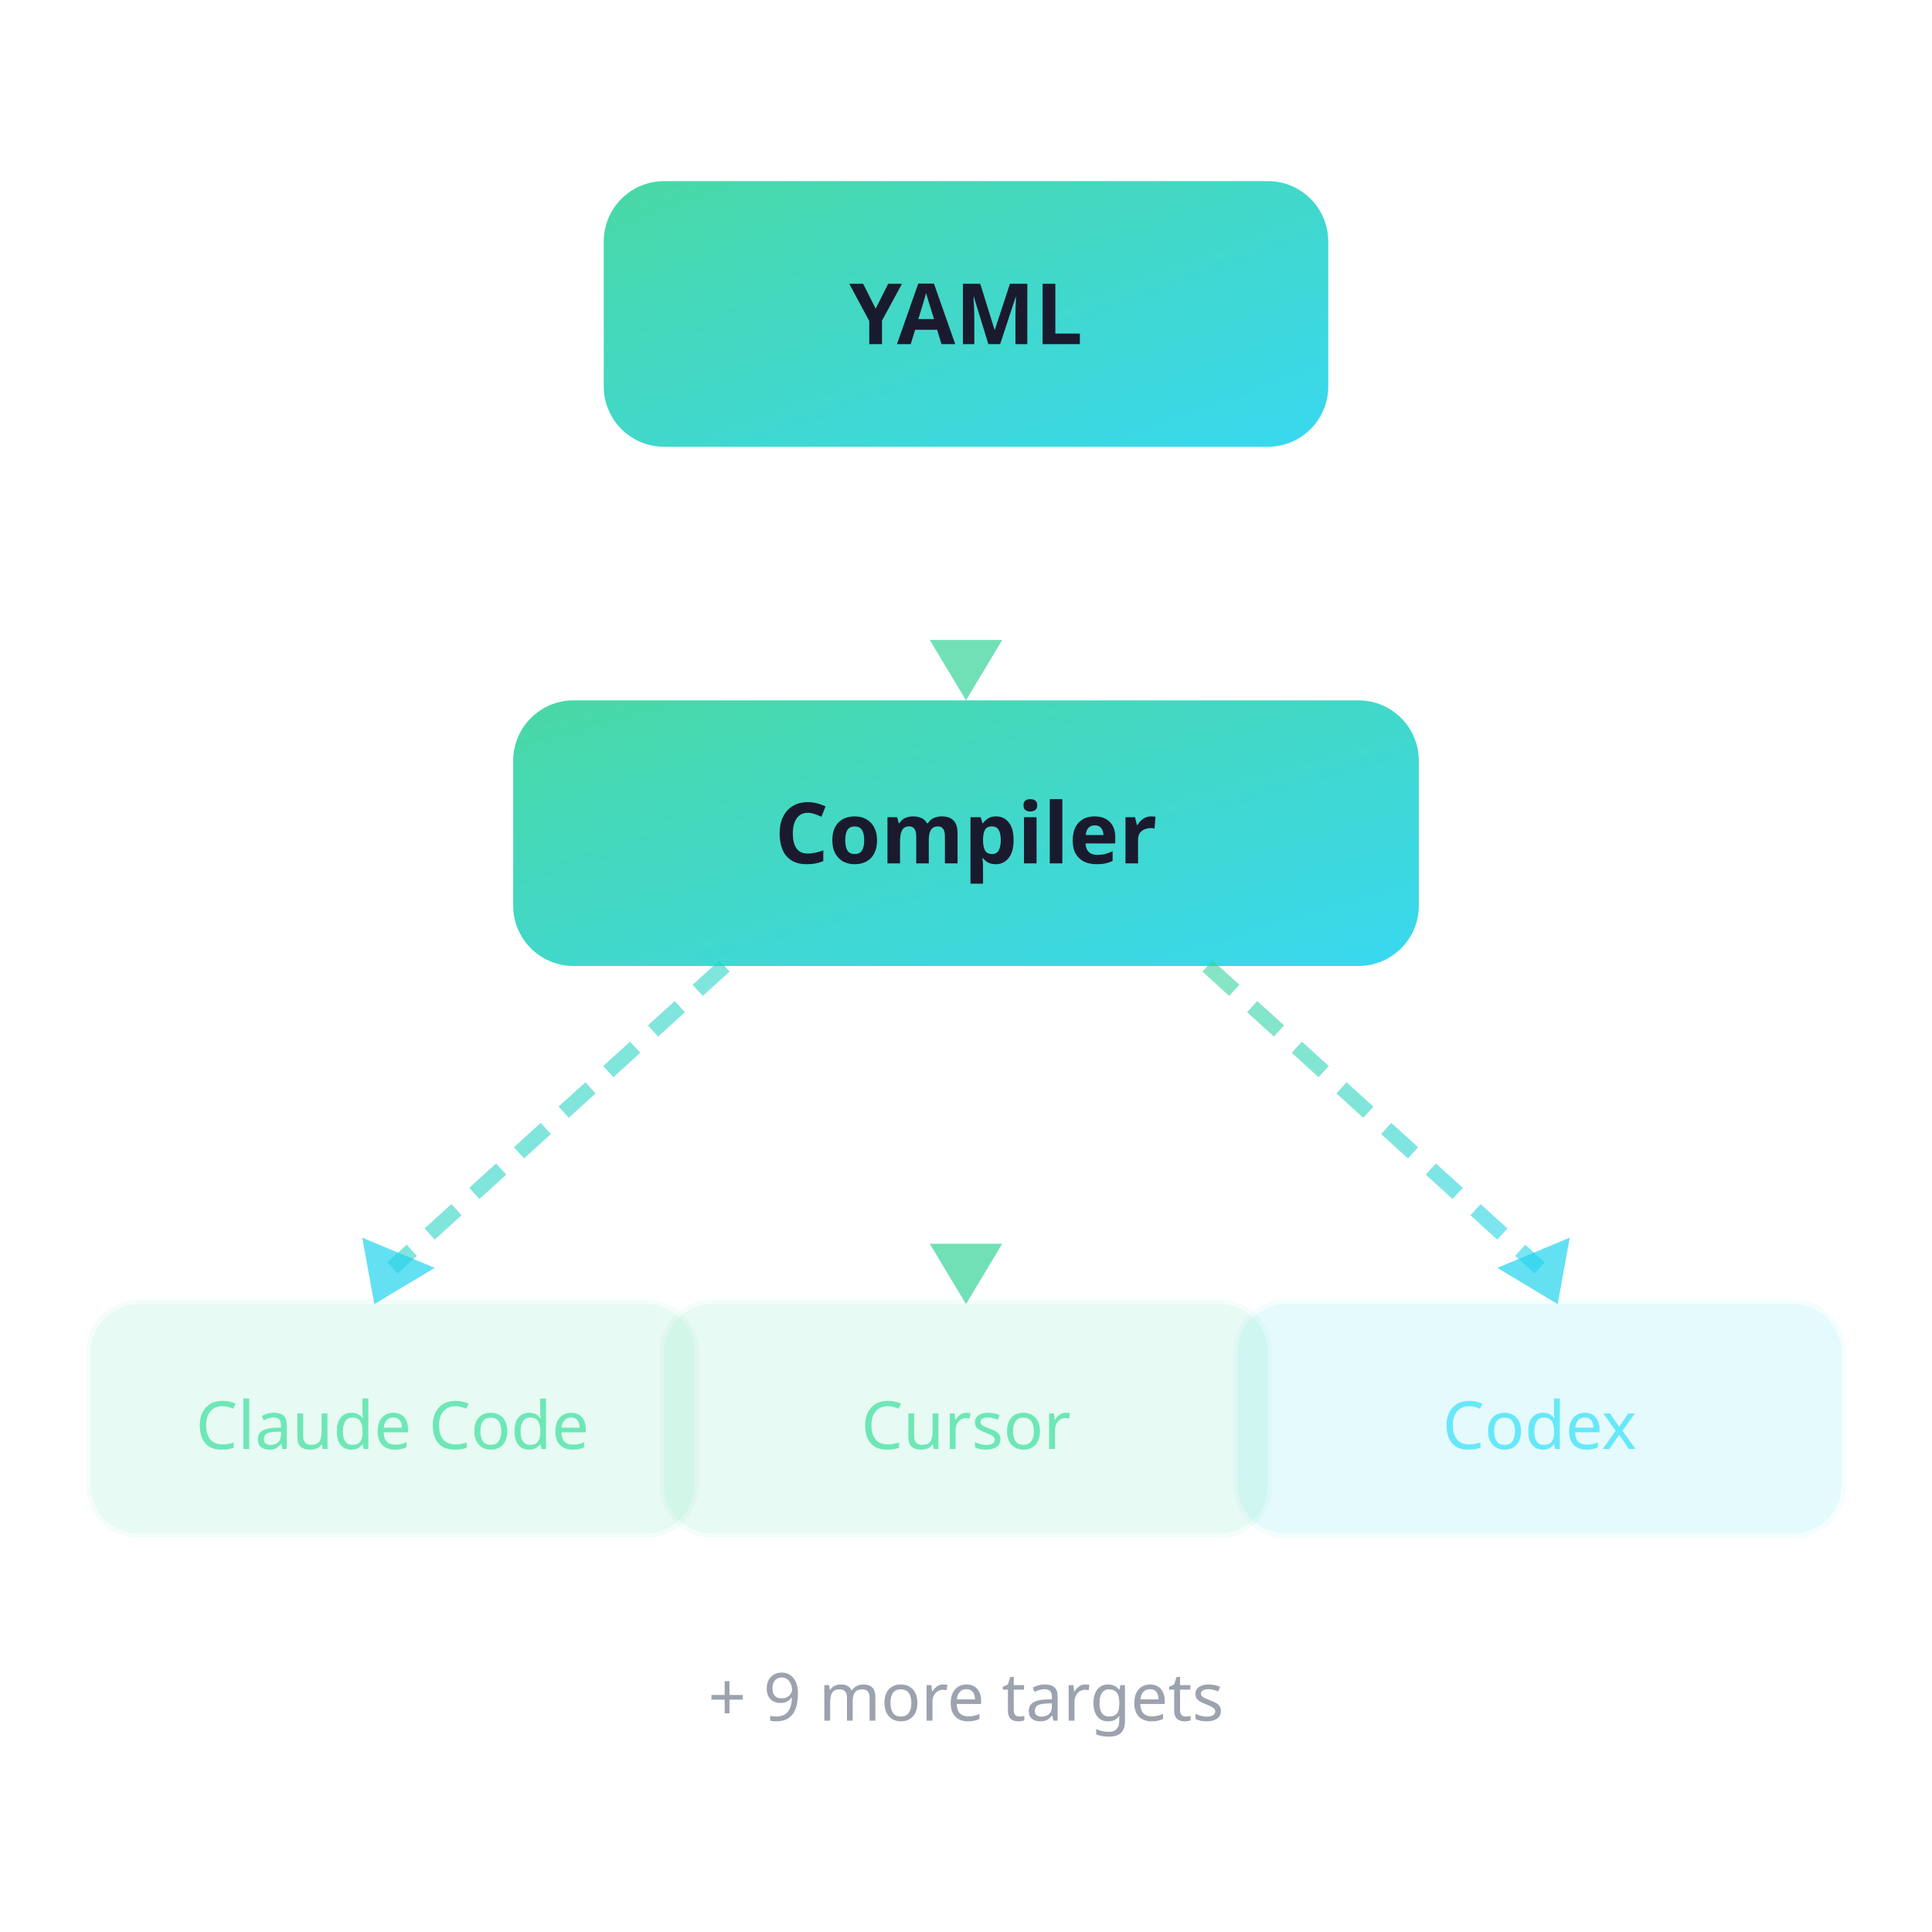
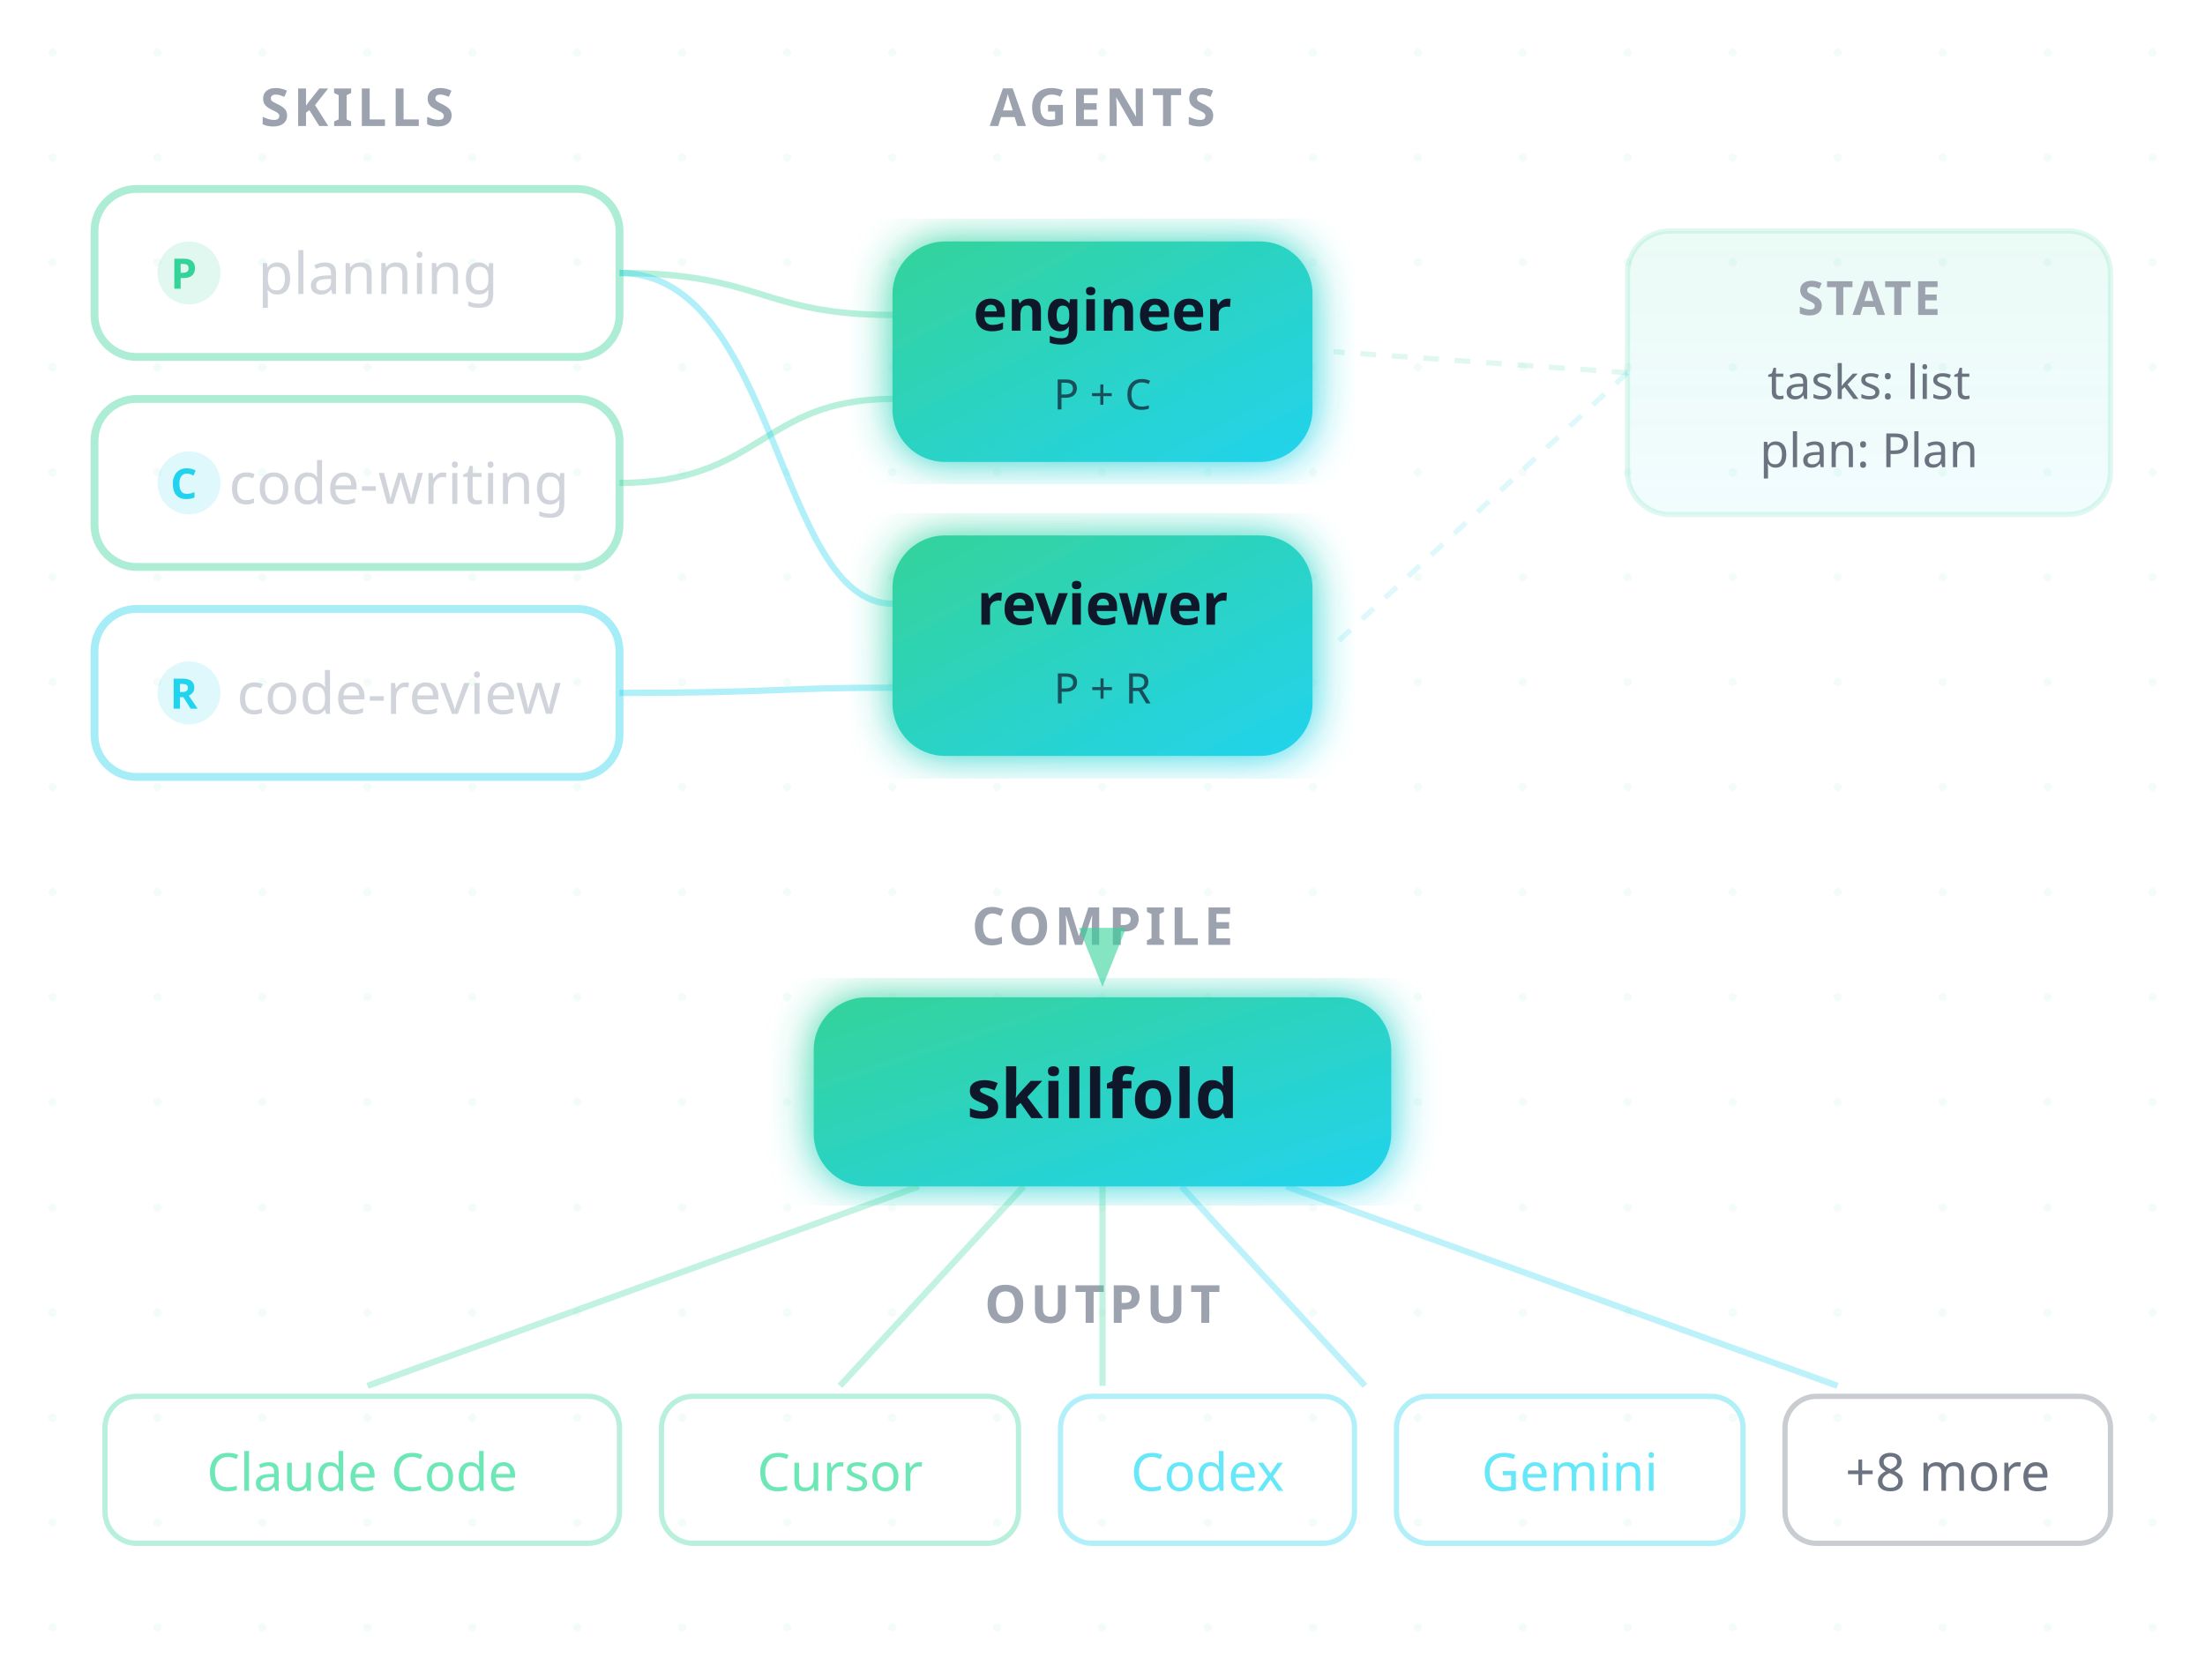
- <svg xmlns="http://www.w3.org/2000/svg" viewBox="0 0 320 320" fill="none">
+ <svg xmlns="http://www.w3.org/2000/svg" viewBox="0 0 420 320" fill="none">
  <defs>
-     <linearGradient id="grad-dark" x1="0%" y1="0%" x2="100%" y2="100%">
-       <stop offset="0%" stop-color="#34d399" stop-opacity="0.9" />
-       <stop offset="100%" stop-color="#22d3ee" stop-opacity="0.9" />
+     <linearGradient id="gd" x1="0%" y1="0%" x2="100%" y2="100%">
+       <stop offset="0%" stop-color="#34d399" />
+       <stop offset="100%" stop-color="#22d3ee" />
    </linearGradient>
-     <linearGradient id="line-dark" x1="0%" y1="0%" x2="100%" y2="100%">
-       <stop offset="0%" stop-color="#34d399" stop-opacity="0.6" />
-       <stop offset="100%" stop-color="#22d3ee" stop-opacity="0.6" />
+     <linearGradient id="gd2" x1="0%" y1="0%" x2="100%" y2="0%">
+       <stop offset="0%" stop-color="#34d399" stop-opacity="0.35" />
+       <stop offset="100%" stop-color="#22d3ee" stop-opacity="0.35" />
    </linearGradient>
+     <linearGradient id="gd3" x1="0%" y1="0%" x2="0%" y2="100%">
+       <stop offset="0%" stop-color="#34d399" stop-opacity="0.1" />
+       <stop offset="100%" stop-color="#22d3ee" stop-opacity="0.06" />
+     </linearGradient>
+     <filter id="glow-d">
+       <feGaussianBlur stdDeviation="4" result="blur" />
+       <feMerge>
+         <feMergeNode in="blur" />
+         <feMergeNode in="SourceGraphic" />
+       </feMerge>
+     </filter>
+     <marker id="arr-d" viewBox="0 0 10 8" refX="10" refY="4" markerWidth="8" markerHeight="6" orient="auto-start-reverse">
+       <path d="M0,0 L10,4 L0,8 Z" fill="#34d399" opacity="0.6" />
+     </marker>
  </defs>
-   <rect x="100" y="30" width="120" height="44" rx="10" fill="url(#grad-dark)" />
-   <text x="160" y="57" text-anchor="middle" font-family="system-ui, sans-serif" font-size="14" font-weight="600" fill="#1a1a2e">YAML</text>
-   <line x1="160" y1="74" x2="160" y2="110" stroke="url(#line-dark)" stroke-width="2.5" stroke-dasharray="6 4" />
-   <polygon points="154,106 160,116 166,106" fill="#34d399" opacity="0.7" />
-   <rect x="85" y="116" width="150" height="44" rx="10" fill="url(#grad-dark)" />
-   <text x="160" y="143" text-anchor="middle" font-family="system-ui, sans-serif" font-size="14" font-weight="600" fill="#1a1a2e">Compiler</text>
-   <line x1="120" y1="160" x2="65" y2="210" stroke="url(#line-dark)" stroke-width="2.5" stroke-dasharray="6 4" />
-   <polygon points="60,205 62,216 72,210" fill="#22d3ee" opacity="0.7" />
-   <line x1="160" y1="160" x2="160" y2="210" stroke="url(#line-dark)" stroke-width="2.5" stroke-dasharray="6 4" />
-   <polygon points="154,206 160,216 166,206" fill="#34d399" opacity="0.7" />
-   <line x1="200" y1="160" x2="255" y2="210" stroke="url(#line-dark)" stroke-width="2.5" stroke-dasharray="6 4" />
-   <polygon points="248,210 258,216 260,205" fill="#22d3ee" opacity="0.7" />
-   <rect x="15" y="216" width="100" height="38" rx="8" fill="#34d399" opacity="0.12" stroke="#34d399" stroke-opacity="0.4" stroke-width="1.5" />
-   <text x="65" y="240" text-anchor="middle" font-family="system-ui, sans-serif" font-size="11" font-weight="500" fill="#6ee7b7">Claude Code</text>
-   <rect x="110" y="216" width="100" height="38" rx="8" fill="#34d399" opacity="0.12" stroke="#34d399" stroke-opacity="0.4" stroke-width="1.5" />
-   <text x="160" y="240" text-anchor="middle" font-family="system-ui, sans-serif" font-size="11" font-weight="500" fill="#6ee7b7">Cursor</text>
-   <rect x="205" y="216" width="100" height="38" rx="8" fill="#22d3ee" opacity="0.12" stroke="#22d3ee" stroke-opacity="0.4" stroke-width="1.5" />
-   <text x="255" y="240" text-anchor="middle" font-family="system-ui, sans-serif" font-size="11" font-weight="500" fill="#67e8f9">Codex</text>
-   <text x="160" y="285" text-anchor="middle" font-family="system-ui, sans-serif" font-size="11" fill="#9ca3af">+ 9 more targets</text>
+   <pattern id="dots-d" x="0" y="0" width="20" height="20" patternUnits="userSpaceOnUse">
+     <circle cx="10" cy="10" r="0.8" fill="#34d399" opacity="0.06" />
+   </pattern>
+   <rect width="420" height="320" fill="url(#dots-d)" />
+   <text x="68" y="24" text-anchor="middle" font-family="system-ui,sans-serif" font-size="10" font-weight="600" fill="#9ca3af" letter-spacing="0.08em">SKILLS</text>
+   <rect x="18" y="36" width="100" height="32" rx="8" fill="rgba(255,255,255,0.04)" stroke="#34d399" stroke-width="1.5" stroke-opacity="0.4" />
+   <circle cx="36" cy="52" r="6" fill="#34d399" opacity="0.15" />
+   <text x="35" y="55" text-anchor="middle" font-family="system-ui,sans-serif" font-size="8" fill="#34d399" font-weight="700">P</text>
+   <text x="72" y="56" text-anchor="middle" font-family="system-ui,sans-serif" font-size="11" font-weight="500" fill="#d1d5db">planning</text>
+   <rect x="18" y="76" width="100" height="32" rx="8" fill="rgba(255,255,255,0.04)" stroke="#34d399" stroke-width="1.5" stroke-opacity="0.4" />
+   <circle cx="36" cy="92" r="6" fill="#22d3ee" opacity="0.15" />
+   <text x="35" y="95" text-anchor="middle" font-family="system-ui,sans-serif" font-size="8" fill="#22d3ee" font-weight="700">C</text>
+   <text x="76" y="96" text-anchor="middle" font-family="system-ui,sans-serif" font-size="11" font-weight="500" fill="#d1d5db">code-writing</text>
+   <rect x="18" y="116" width="100" height="32" rx="8" fill="rgba(255,255,255,0.04)" stroke="#22d3ee" stroke-width="1.5" stroke-opacity="0.4" />
+   <circle cx="36" cy="132" r="6" fill="#22d3ee" opacity="0.15" />
+   <text x="35" y="135" text-anchor="middle" font-family="system-ui,sans-serif" font-size="8" fill="#22d3ee" font-weight="700">R</text>
+   <text x="76" y="136" text-anchor="middle" font-family="system-ui,sans-serif" font-size="11" font-weight="500" fill="#d1d5db">code-review</text>
+   <text x="210" y="24" text-anchor="middle" font-family="system-ui,sans-serif" font-size="10" font-weight="600" fill="#9ca3af" letter-spacing="0.08em">AGENTS</text>
+   <path d="M118,52 C145,52 145,60 170,60" stroke="#34d399" stroke-width="1.2" stroke-opacity="0.35" fill="none" />
+   <path d="M118,92 C145,92 145,76 170,76" stroke="#34d399" stroke-width="1.2" stroke-opacity="0.35" fill="none" />
+   <rect x="170" y="46" width="80" height="42" rx="10" fill="url(#gd)" filter="url(#glow-d)" />
+   <text x="210" y="63" text-anchor="middle" font-family="system-ui,sans-serif" font-size="11" font-weight="600" fill="#0f172a">engineer</text>
+   <text x="210" y="78" text-anchor="middle" font-family="system-ui,sans-serif" font-size="8" fill="#0f172a" opacity="0.7">P + C</text>
+   <path d="M118,52 C148,52 148,115 170,115" stroke="#22d3ee" stroke-width="1.2" stroke-opacity="0.35" fill="none" />
+   <path d="M118,132 C148,132 148,131 170,131" stroke="#22d3ee" stroke-width="1.2" stroke-opacity="0.35" fill="none" />
+   <rect x="170" y="102" width="80" height="42" rx="10" fill="url(#gd)" filter="url(#glow-d)" />
+   <text x="210" y="119" text-anchor="middle" font-family="system-ui,sans-serif" font-size="11" font-weight="600" fill="#0f172a">reviewer</text>
+   <text x="210" y="134" text-anchor="middle" font-family="system-ui,sans-serif" font-size="8" fill="#0f172a" opacity="0.7">P + R</text>
+   <text x="210" y="180" text-anchor="middle" font-family="system-ui,sans-serif" font-size="10" font-weight="600" fill="#9ca3af" letter-spacing="0.08em">COMPILE</text>
+   <path d="M210,88 L210,188" stroke="url(#gd2)" stroke-width="1.5" fill="none" marker-end="url(#arr-d)" />
+   <path d="M210,144 L210,188" stroke="url(#gd2)" stroke-width="1.5" fill="none" />
+   <rect x="155" y="190" width="110" height="36" rx="10" fill="url(#gd)" filter="url(#glow-d)" />
+   <text x="210" y="213" text-anchor="middle" font-family="system-ui,sans-serif" font-size="13" font-weight="700" fill="#0f172a">skillfold</text>
+   <text x="210" y="252" text-anchor="middle" font-family="system-ui,sans-serif" font-size="10" font-weight="600" fill="#9ca3af" letter-spacing="0.08em">OUTPUT</text>
+   <path d="M175,226 L70,264" stroke="#34d399" stroke-width="1.2" stroke-opacity="0.3" fill="none" />
+   <path d="M195,226 L160,264" stroke="#34d399" stroke-width="1.2" stroke-opacity="0.3" fill="none" />
+   <path d="M210,226 L210,264" stroke="#34d399" stroke-width="1.2" stroke-opacity="0.3" fill="none" />
+   <path d="M225,226 L260,264" stroke="#22d3ee" stroke-width="1.2" stroke-opacity="0.3" fill="none" />
+   <path d="M245,226 L350,264" stroke="#22d3ee" stroke-width="1.2" stroke-opacity="0.3" fill="none" />
+   <rect x="20" y="266" width="98" height="28" rx="6" fill="rgba(255,255,255,0.04)" stroke="#34d399" stroke-width="1" stroke-opacity="0.35" />
+   <text x="69" y="284" text-anchor="middle" font-family="system-ui,sans-serif" font-size="10" font-weight="500" fill="#6ee7b7">Claude Code</text>
+   <rect x="126" y="266" width="68" height="28" rx="6" fill="rgba(255,255,255,0.04)" stroke="#34d399" stroke-width="1" stroke-opacity="0.35" />
+   <text x="160" y="284" text-anchor="middle" font-family="system-ui,sans-serif" font-size="10" font-weight="500" fill="#6ee7b7">Cursor</text>
+   <rect x="202" y="266" width="56" height="28" rx="6" fill="rgba(255,255,255,0.04)" stroke="#22d3ee" stroke-width="1" stroke-opacity="0.35" />
+   <text x="230" y="284" text-anchor="middle" font-family="system-ui,sans-serif" font-size="10" font-weight="500" fill="#67e8f9">Codex</text>
+   <rect x="266" y="266" width="66" height="28" rx="6" fill="rgba(255,255,255,0.04)" stroke="#22d3ee" stroke-width="1" stroke-opacity="0.35" />
+   <text x="299" y="284" text-anchor="middle" font-family="system-ui,sans-serif" font-size="10" font-weight="500" fill="#67e8f9">Gemini</text>
+   <rect x="340" y="266" width="62" height="28" rx="6" fill="rgba(255,255,255,0.04)" stroke="#4b5563" stroke-width="1" stroke-opacity="0.3" />
+   <text x="371" y="284" text-anchor="middle" font-family="system-ui,sans-serif" font-size="10" font-weight="500" fill="#6b7280">+8 more</text>
+   <rect x="310" y="44" width="92" height="54" rx="8" fill="url(#gd3)" stroke="#34d399" stroke-width="1" stroke-opacity="0.15" />
+   <text x="356" y="60" text-anchor="middle" font-family="system-ui,sans-serif" font-size="9" font-weight="600" fill="#9ca3af" letter-spacing="0.05em">STATE</text>
+   <text x="356" y="76" text-anchor="middle" font-family="system-ui,sans-serif" font-size="9" fill="#6b7280">tasks: list</text>
+   <text x="356" y="89" text-anchor="middle" font-family="system-ui,sans-serif" font-size="9" fill="#6b7280">plan: Plan</text>
+   <path d="M310,71 L254,67" stroke="#34d399" stroke-width="1" stroke-opacity="0.15" stroke-dasharray="3 3" fill="none" />
+   <path d="M310,71 L254,123" stroke="#22d3ee" stroke-width="1" stroke-opacity="0.15" stroke-dasharray="3 3" fill="none" />
</svg>
